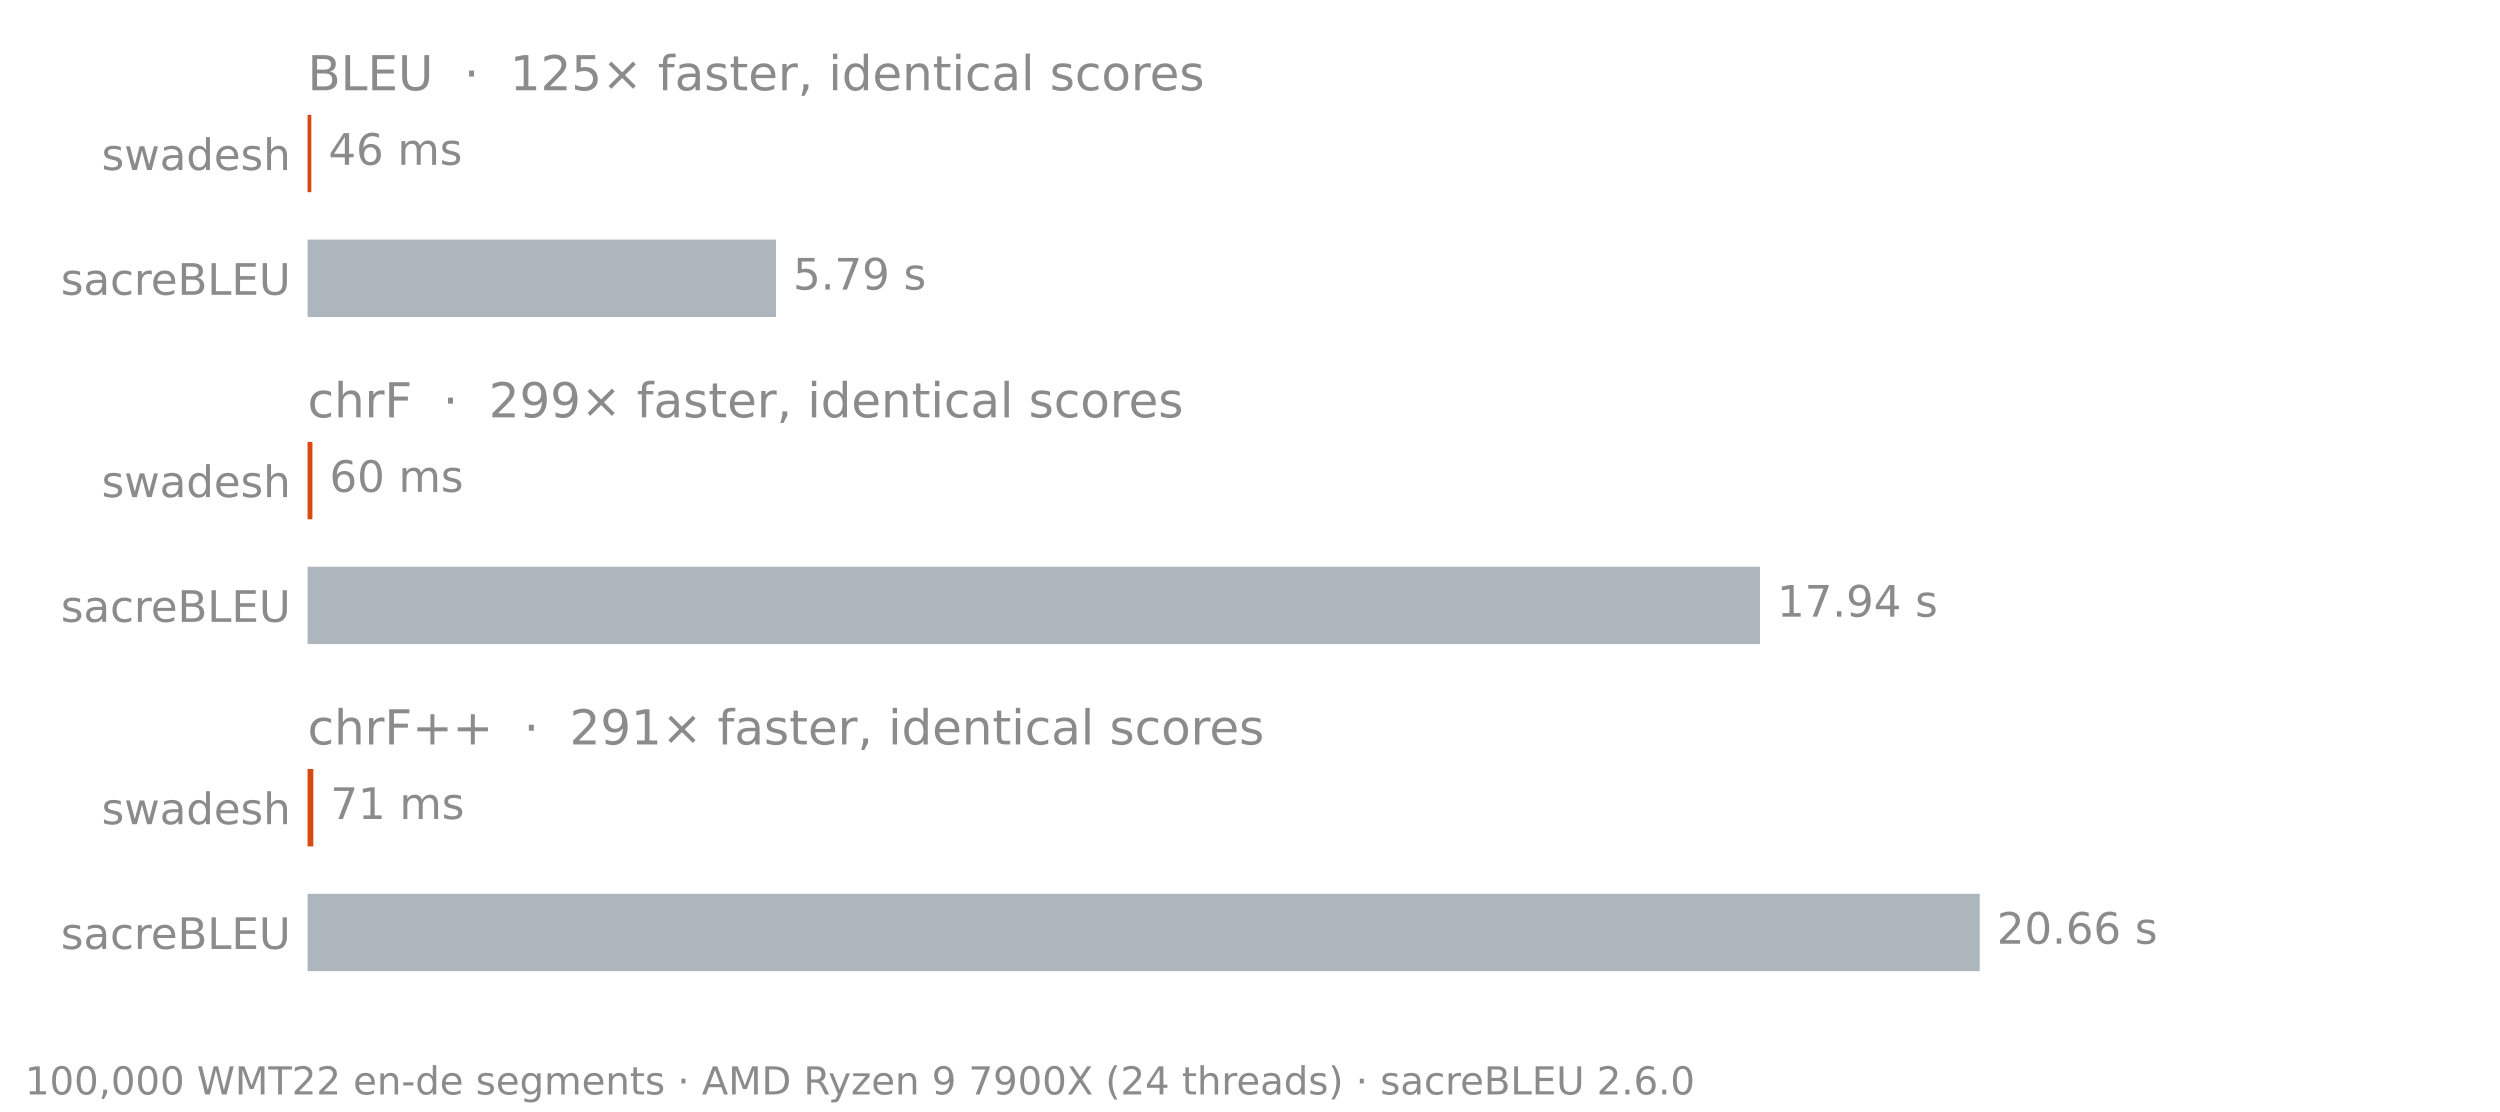
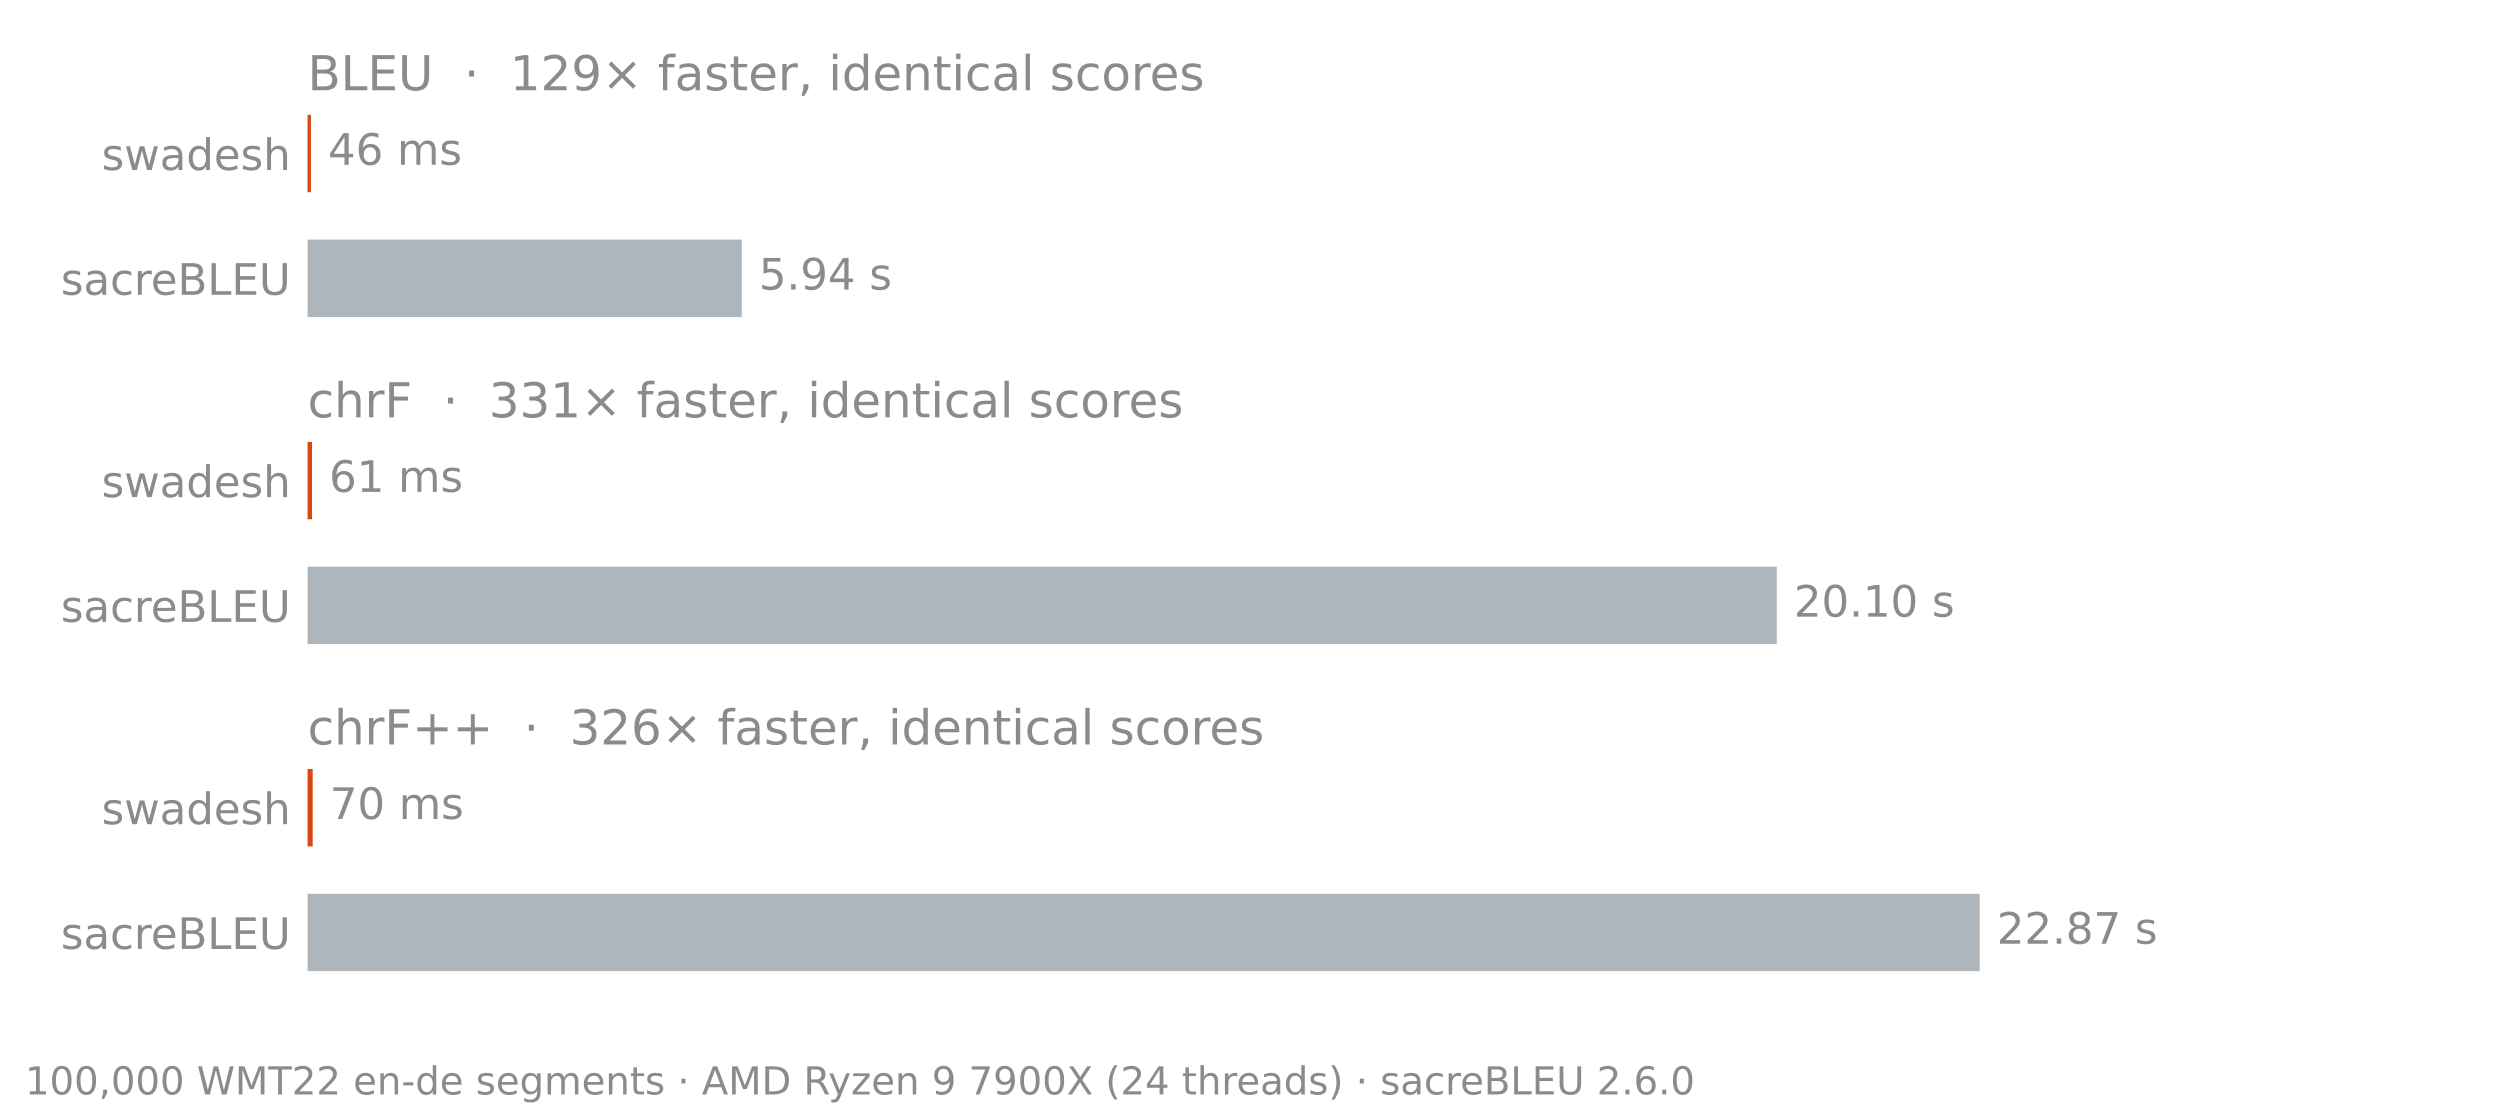
<svg xmlns="http://www.w3.org/2000/svg" xmlns:xlink="http://www.w3.org/1999/xlink" width="518.4pt" height="230.4pt" viewBox="0 0 518.4 230.4" version="1.1">
  <defs>
    <style type="text/css">*{stroke-linejoin: round; stroke-linecap: butt}</style>
  </defs>
  <g id="figure_1">
    <g id="patch_1">
      <path d="M 0 230.4  L 518.4 230.4  L 518.4 0  L 0 0  L 0 230.4  z " style="fill: none" />
    </g>
    <g id="axes_1">
      <g id="patch_2">
        <path d="M 63.778 67.824  L 507.6 67.824  L 507.6 21.72  L 63.778 21.72  L 63.778 67.824  z " style="fill: none" />
      </g>
      <g id="patch_3">
-         <path d="M 63.778 23.816  L 64.552 23.816  L 64.552 39.856  L 63.778 39.856  z " clip-path="url(#pe1944cd70b)" style="fill: #d9480f" />
+         <path d="M 63.778 23.816  L 64.472 23.816  L 64.472 39.856  L 63.778 39.856  z " clip-path="url(#pd4dc7f3eb0)" style="fill: #d9480f" />
      </g>
      <g id="patch_4">
-         <path d="M 63.778 49.688  L 160.907 49.688  L 160.907 65.728  L 63.778 65.728  z " clip-path="url(#pe1944cd70b)" style="fill: #adb5bd" />
+         <path d="M 63.778 49.688  L 153.809 49.688  L 153.809 65.728  L 63.778 65.728  z " clip-path="url(#pd4dc7f3eb0)" style="fill: #adb5bd" />
      </g>
      <g id="matplotlib.axis_1" />
      <g id="matplotlib.axis_2">
        <g id="ytick_1">
          <g id="line2d_1" />
          <g id="text_1">
            <g style="fill: #8b8b8b" transform="translate(21.06984 35.25527) scale(0.09 -0.09)">
              <defs>
                <path id="DejaVuSans-56" d="M 2834 3397  L 2834 2853  Q 2591 2978 2328 3040  Q 2066 3103 1784 3103  Q 1356 3103 1142 2972  Q 928 2841 928 2578  Q 928 2378 1081 2264  Q 1234 2150 1697 2047  L 1894 2003  Q 2506 1872 2764 1633  Q 3022 1394 3022 966  Q 3022 478 2636 193  Q 2250 -91 1575 -91  Q 1294 -91 989 -36  Q 684 19 347 128  L 347 722  Q 666 556 975 473  Q 1284 391 1588 391  Q 1994 391 2212 530  Q 2431 669 2431 922  Q 2431 1156 2273 1281  Q 2116 1406 1581 1522  L 1381 1569  Q 847 1681 609 1914  Q 372 2147 372 2553  Q 372 3047 722 3315  Q 1072 3584 1716 3584  Q 2034 3584 2315 3537  Q 2597 3491 2834 3397  z " transform="scale(0.015625)" />
                <path id="DejaVuSans-5a" d="M 269 3500  L 844 3500  L 1563 769  L 2278 3500  L 2956 3500  L 3675 769  L 4391 3500  L 4966 3500  L 4050 0  L 3372 0  L 2619 2869  L 1863 0  L 1184 0  L 269 3500  z " transform="scale(0.015625)" />
                <path id="DejaVuSans-44" d="M 2194 1759  Q 1497 1759 1228 1600  Q 959 1441 959 1056  Q 959 750 1161 570  Q 1363 391 1709 391  Q 2188 391 2477 730  Q 2766 1069 2766 1631  L 2766 1759  L 2194 1759  z M 3341 1997  L 3341 0  L 2766 0  L 2766 531  Q 2569 213 2275 61  Q 1981 -91 1556 -91  Q 1019 -91 701 211  Q 384 513 384 1019  Q 384 1609 779 1909  Q 1175 2209 1959 2209  L 2766 2209  L 2766 2266  Q 2766 2663 2505 2880  Q 2244 3097 1772 3097  Q 1472 3097 1187 3025  Q 903 2953 641 2809  L 641 3341  Q 956 3463 1253 3523  Q 1550 3584 1831 3584  Q 2591 3584 2966 3190  Q 3341 2797 3341 1997  z " transform="scale(0.015625)" />
                <path id="DejaVuSans-47" d="M 2906 2969  L 2906 4863  L 3481 4863  L 3481 0  L 2906 0  L 2906 525  Q 2725 213 2448 61  Q 2172 -91 1784 -91  Q 1150 -91 751 415  Q 353 922 353 1747  Q 353 2572 751 3078  Q 1150 3584 1784 3584  Q 2172 3584 2448 3432  Q 2725 3281 2906 2969  z M 947 1747  Q 947 1113 1208 752  Q 1469 391 1925 391  Q 2381 391 2643 752  Q 2906 1113 2906 1747  Q 2906 2381 2643 2742  Q 2381 3103 1925 3103  Q 1469 3103 1208 2742  Q 947 2381 947 1747  z " transform="scale(0.015625)" />
                <path id="DejaVuSans-48" d="M 3597 1894  L 3597 1613  L 953 1613  Q 991 1019 1311 708  Q 1631 397 2203 397  Q 2534 397 2845 478  Q 3156 559 3463 722  L 3463 178  Q 3153 47 2828 -22  Q 2503 -91 2169 -91  Q 1331 -91 842 396  Q 353 884 353 1716  Q 353 2575 817 3079  Q 1281 3584 2069 3584  Q 2775 3584 3186 3129  Q 3597 2675 3597 1894  z M 3022 2063  Q 3016 2534 2758 2815  Q 2500 3097 2075 3097  Q 1594 3097 1305 2825  Q 1016 2553 972 2059  L 3022 2063  z " transform="scale(0.015625)" />
                <path id="DejaVuSans-4b" d="M 3513 2113  L 3513 0  L 2938 0  L 2938 2094  Q 2938 2591 2744 2837  Q 2550 3084 2163 3084  Q 1697 3084 1428 2787  Q 1159 2491 1159 1978  L 1159 0  L 581 0  L 581 4863  L 1159 4863  L 1159 2956  Q 1366 3272 1645 3428  Q 1925 3584 2291 3584  Q 2894 3584 3203 3211  Q 3513 2838 3513 2113  z " transform="scale(0.015625)" />
              </defs>
              <use xlink:href="#DejaVuSans-56" />
              <use xlink:href="#DejaVuSans-5a" transform="translate(52.09375 0)" />
              <use xlink:href="#DejaVuSans-44" transform="translate(133.875 0)" />
              <use xlink:href="#DejaVuSans-47" transform="translate(195.1562 0)" />
              <use xlink:href="#DejaVuSans-48" transform="translate(258.6406 0)" />
              <use xlink:href="#DejaVuSans-56" transform="translate(320.1719 0)" />
              <use xlink:href="#DejaVuSans-4b" transform="translate(372.2656 0)" />
            </g>
          </g>
        </g>
        <g id="ytick_2">
          <g id="line2d_2" />
          <g id="text_2">
            <g style="fill: #8b8b8b" transform="translate(12.6225 61.12697) scale(0.09 -0.09)">
              <defs>
                <path id="DejaVuSans-46" d="M 3122 3366  L 3122 2828  Q 2878 2963 2633 3030  Q 2388 3097 2138 3097  Q 1578 3097 1268 2742  Q 959 2388 959 1747  Q 959 1106 1268 751  Q 1578 397 2138 397  Q 2388 397 2633 464  Q 2878 531 3122 666  L 3122 134  Q 2881 22 2623 -34  Q 2366 -91 2075 -91  Q 1284 -91 818 406  Q 353 903 353 1747  Q 353 2603 823 3093  Q 1294 3584 2113 3584  Q 2378 3584 2631 3529  Q 2884 3475 3122 3366  z " transform="scale(0.015625)" />
                <path id="DejaVuSans-55" d="M 2631 2963  Q 2534 3019 2420 3045  Q 2306 3072 2169 3072  Q 1681 3072 1420 2755  Q 1159 2438 1159 1844  L 1159 0  L 581 0  L 581 3500  L 1159 3500  L 1159 2956  Q 1341 3275 1631 3429  Q 1922 3584 2338 3584  Q 2397 3584 2469 3576  Q 2541 3569 2628 3553  L 2631 2963  z " transform="scale(0.015625)" />
                <path id="DejaVuSans-25" d="M 1259 2228  L 1259 519  L 2272 519  Q 2781 519 3026 730  Q 3272 941 3272 1375  Q 3272 1813 3026 2020  Q 2781 2228 2272 2228  L 1259 2228  z M 1259 4147  L 1259 2741  L 2194 2741  Q 2656 2741 2882 2914  Q 3109 3088 3109 3444  Q 3109 3797 2882 3972  Q 2656 4147 2194 4147  L 1259 4147  z M 628 4666  L 2241 4666  Q 2963 4666 3353 4366  Q 3744 4066 3744 3513  Q 3744 3084 3544 2831  Q 3344 2578 2956 2516  Q 3422 2416 3680 2098  Q 3938 1781 3938 1306  Q 3938 681 3513 340  Q 3088 0 2303 0  L 628 0  L 628 4666  z " transform="scale(0.015625)" />
                <path id="DejaVuSans-2f" d="M 628 4666  L 1259 4666  L 1259 531  L 3531 531  L 3531 0  L 628 0  L 628 4666  z " transform="scale(0.015625)" />
                <path id="DejaVuSans-28" d="M 628 4666  L 3578 4666  L 3578 4134  L 1259 4134  L 1259 2753  L 3481 2753  L 3481 2222  L 1259 2222  L 1259 531  L 3634 531  L 3634 0  L 628 0  L 628 4666  z " transform="scale(0.015625)" />
                <path id="DejaVuSans-38" d="M 556 4666  L 1191 4666  L 1191 1831  Q 1191 1081 1462 751  Q 1734 422 2344 422  Q 2950 422 3222 751  Q 3494 1081 3494 1831  L 3494 4666  L 4128 4666  L 4128 1753  Q 4128 841 3676 375  Q 3225 -91 2344 -91  Q 1459 -91 1007 375  Q 556 841 556 1753  L 556 4666  z " transform="scale(0.015625)" />
              </defs>
              <use xlink:href="#DejaVuSans-56" />
              <use xlink:href="#DejaVuSans-44" transform="translate(52.09375 0)" />
              <use xlink:href="#DejaVuSans-46" transform="translate(113.375 0)" />
              <use xlink:href="#DejaVuSans-55" transform="translate(168.3594 0)" />
              <use xlink:href="#DejaVuSans-48" transform="translate(207.2656 0)" />
              <use xlink:href="#DejaVuSans-25" transform="translate(268.7969 0)" />
              <use xlink:href="#DejaVuSans-2f" transform="translate(337.4062 0)" />
              <use xlink:href="#DejaVuSans-28" transform="translate(393.125 0)" />
              <use xlink:href="#DejaVuSans-38" transform="translate(456.3125 0)" />
            </g>
          </g>
        </g>
      </g>
      <g id="text_3">
-         <g style="fill: #8b8b8b" transform="translate(68.10301 34.17386) scale(0.09 -0.09)">
+         <g style="fill: #8b8b8b" transform="translate(68.0227 34.17386) scale(0.09 -0.09)">
          <defs>
            <path id="DejaVuSans-17" d="M 2419 4116  L 825 1625  L 2419 1625  L 2419 4116  z M 2253 4666  L 3047 4666  L 3047 1625  L 3713 1625  L 3713 1100  L 3047 1100  L 3047 0  L 2419 0  L 2419 1100  L 313 1100  L 313 1709  L 2253 4666  z " transform="scale(0.015625)" />
            <path id="DejaVuSans-19" d="M 2113 2584  Q 1688 2584 1439 2293  Q 1191 2003 1191 1497  Q 1191 994 1439 701  Q 1688 409 2113 409  Q 2538 409 2786 701  Q 3034 994 3034 1497  Q 3034 2003 2786 2293  Q 2538 2584 2113 2584  z M 3366 4563  L 3366 3988  Q 3128 4100 2886 4159  Q 2644 4219 2406 4219  Q 1781 4219 1451 3797  Q 1122 3375 1075 2522  Q 1259 2794 1537 2939  Q 1816 3084 2150 3084  Q 2853 3084 3261 2657  Q 3669 2231 3669 1497  Q 3669 778 3244 343  Q 2819 -91 2113 -91  Q 1303 -91 875 529  Q 447 1150 447 2328  Q 447 3434 972 4092  Q 1497 4750 2381 4750  Q 2619 4750 2861 4703  Q 3103 4656 3366 4563  z " transform="scale(0.015625)" />
            <path id="DejaVuSans-3" transform="scale(0.015625)" />
            <path id="DejaVuSans-50" d="M 3328 2828  Q 3544 3216 3844 3400  Q 4144 3584 4550 3584  Q 5097 3584 5394 3201  Q 5691 2819 5691 2113  L 5691 0  L 5113 0  L 5113 2094  Q 5113 2597 4934 2840  Q 4756 3084 4391 3084  Q 3944 3084 3684 2787  Q 3425 2491 3425 1978  L 3425 0  L 2847 0  L 2847 2094  Q 2847 2600 2669 2842  Q 2491 3084 2119 3084  Q 1678 3084 1418 2786  Q 1159 2488 1159 1978  L 1159 0  L 581 0  L 581 3500  L 1159 3500  L 1159 2956  Q 1356 3278 1631 3431  Q 1906 3584 2284 3584  Q 2666 3584 2933 3390  Q 3200 3197 3328 2828  z " transform="scale(0.015625)" />
          </defs>
          <use xlink:href="#DejaVuSans-17" />
          <use xlink:href="#DejaVuSans-19" transform="translate(63.625 0)" />
          <use xlink:href="#DejaVuSans-3" transform="translate(127.25 0)" />
          <use xlink:href="#DejaVuSans-50" transform="translate(159.0312 0)" />
          <use xlink:href="#DejaVuSans-56" transform="translate(256.4375 0)" />
        </g>
      </g>
      <g id="text_4">
-         <g style="fill: #8b8b8b" transform="translate(164.4572 60.04592) scale(0.09 -0.09)">
+         <g style="fill: #8b8b8b" transform="translate(157.3595 60.04592) scale(0.09 -0.09)">
          <defs>
            <path id="DejaVuSans-18" d="M 691 4666  L 3169 4666  L 3169 4134  L 1269 4134  L 1269 2991  Q 1406 3038 1543 3061  Q 1681 3084 1819 3084  Q 2600 3084 3056 2656  Q 3513 2228 3513 1497  Q 3513 744 3044 326  Q 2575 -91 1722 -91  Q 1428 -91 1123 -41  Q 819 9 494 109  L 494 744  Q 775 591 1075 516  Q 1375 441 1709 441  Q 2250 441 2565 725  Q 2881 1009 2881 1497  Q 2881 1984 2565 2268  Q 2250 2553 1709 2553  Q 1456 2553 1204 2497  Q 953 2441 691 2322  L 691 4666  z " transform="scale(0.015625)" />
            <path id="DejaVuSans-11" d="M 684 794  L 1344 794  L 1344 0  L 684 0  L 684 794  z " transform="scale(0.015625)" />
-             <path id="DejaVuSans-1a" d="M 525 4666  L 3525 4666  L 3525 4397  L 1831 0  L 1172 0  L 2766 4134  L 525 4134  L 525 4666  z " transform="scale(0.015625)" />
            <path id="DejaVuSans-1c" d="M 703 97  L 703 672  Q 941 559 1184 500  Q 1428 441 1663 441  Q 2288 441 2617 861  Q 2947 1281 2994 2138  Q 2813 1869 2534 1725  Q 2256 1581 1919 1581  Q 1219 1581 811 2004  Q 403 2428 403 3163  Q 403 3881 828 4315  Q 1253 4750 1959 4750  Q 2769 4750 3195 4129  Q 3622 3509 3622 2328  Q 3622 1225 3098 567  Q 2575 -91 1691 -91  Q 1453 -91 1209 -44  Q 966 3 703 97  z M 1959 2075  Q 2384 2075 2632 2365  Q 2881 2656 2881 3163  Q 2881 3666 2632 3958  Q 2384 4250 1959 4250  Q 1534 4250 1286 3958  Q 1038 3666 1038 3163  Q 1038 2656 1286 2365  Q 1534 2075 1959 2075  z " transform="scale(0.015625)" />
          </defs>
          <use xlink:href="#DejaVuSans-18" />
          <use xlink:href="#DejaVuSans-11" transform="translate(63.625 0)" />
-           <use xlink:href="#DejaVuSans-1a" transform="translate(95.40625 0)" />
-           <use xlink:href="#DejaVuSans-1c" transform="translate(159.0312 0)" />
+           <use xlink:href="#DejaVuSans-1c" transform="translate(95.40625 0)" />
+           <use xlink:href="#DejaVuSans-17" transform="translate(159.0312 0)" />
          <use xlink:href="#DejaVuSans-3" transform="translate(222.6562 0)" />
          <use xlink:href="#DejaVuSans-56" transform="translate(254.4375 0)" />
        </g>
      </g>
      <g id="text_5">
        <g style="fill: #8b8b8b" transform="translate(63.7775 18.72) scale(0.1 -0.1)">
          <defs>
            <path id="DejaVuSans-79" d="M 684 2619  L 1344 2619  L 1344 1825  L 684 1825  L 684 2619  z " transform="scale(0.015625)" />
            <path id="DejaVuSans-14" d="M 794 531  L 1825 531  L 1825 4091  L 703 3866  L 703 4441  L 1819 4666  L 2450 4666  L 2450 531  L 3481 531  L 3481 0  L 794 0  L 794 531  z " transform="scale(0.015625)" />
            <path id="DejaVuSans-15" d="M 1228 531  L 3431 531  L 3431 0  L 469 0  L 469 531  Q 828 903 1448 1529  Q 2069 2156 2228 2338  Q 2531 2678 2651 2914  Q 2772 3150 2772 3378  Q 2772 3750 2511 3984  Q 2250 4219 1831 4219  Q 1534 4219 1204 4116  Q 875 4013 500 3803  L 500 4441  Q 881 4594 1212 4672  Q 1544 4750 1819 4750  Q 2544 4750 2975 4387  Q 3406 4025 3406 3419  Q 3406 3131 3298 2873  Q 3191 2616 2906 2266  Q 2828 2175 2409 1742  Q 1991 1309 1228 531  z " transform="scale(0.015625)" />
            <path id="DejaVuSans-99" d="M 4488 3438  L 3059 2003  L 4488 575  L 4116 197  L 2681 1631  L 1247 197  L 878 575  L 2303 2003  L 878 3438  L 1247 3816  L 2681 2381  L 4116 3816  L 4488 3438  z " transform="scale(0.015625)" />
            <path id="DejaVuSans-49" d="M 2375 4863  L 2375 4384  L 1825 4384  Q 1516 4384 1395 4259  Q 1275 4134 1275 3809  L 1275 3500  L 2222 3500  L 2222 3053  L 1275 3053  L 1275 0  L 697 0  L 697 3053  L 147 3053  L 147 3500  L 697 3500  L 697 3744  Q 697 4328 969 4595  Q 1241 4863 1831 4863  L 2375 4863  z " transform="scale(0.015625)" />
            <path id="DejaVuSans-57" d="M 1172 4494  L 1172 3500  L 2356 3500  L 2356 3053  L 1172 3053  L 1172 1153  Q 1172 725 1289 603  Q 1406 481 1766 481  L 2356 481  L 2356 0  L 1766 0  Q 1100 0 847 248  Q 594 497 594 1153  L 594 3053  L 172 3053  L 172 3500  L 594 3500  L 594 4494  L 1172 4494  z " transform="scale(0.015625)" />
            <path id="DejaVuSans-f" d="M 750 794  L 1409 794  L 1409 256  L 897 -744  L 494 -744  L 750 256  L 750 794  z " transform="scale(0.015625)" />
            <path id="DejaVuSans-4c" d="M 603 3500  L 1178 3500  L 1178 0  L 603 0  L 603 3500  z M 603 4863  L 1178 4863  L 1178 4134  L 603 4134  L 603 4863  z " transform="scale(0.015625)" />
            <path id="DejaVuSans-51" d="M 3513 2113  L 3513 0  L 2938 0  L 2938 2094  Q 2938 2591 2744 2837  Q 2550 3084 2163 3084  Q 1697 3084 1428 2787  Q 1159 2491 1159 1978  L 1159 0  L 581 0  L 581 3500  L 1159 3500  L 1159 2956  Q 1366 3272 1645 3428  Q 1925 3584 2291 3584  Q 2894 3584 3203 3211  Q 3513 2838 3513 2113  z " transform="scale(0.015625)" />
            <path id="DejaVuSans-4f" d="M 603 4863  L 1178 4863  L 1178 0  L 603 0  L 603 4863  z " transform="scale(0.015625)" />
            <path id="DejaVuSans-52" d="M 1959 3097  Q 1497 3097 1228 2736  Q 959 2375 959 1747  Q 959 1119 1226 758  Q 1494 397 1959 397  Q 2419 397 2687 759  Q 2956 1122 2956 1747  Q 2956 2369 2687 2733  Q 2419 3097 1959 3097  z M 1959 3584  Q 2709 3584 3137 3096  Q 3566 2609 3566 1747  Q 3566 888 3137 398  Q 2709 -91 1959 -91  Q 1206 -91 779 398  Q 353 888 353 1747  Q 353 2609 779 3096  Q 1206 3584 1959 3584  z " transform="scale(0.015625)" />
          </defs>
          <use xlink:href="#DejaVuSans-25" />
          <use xlink:href="#DejaVuSans-2f" transform="translate(68.60938 0)" />
          <use xlink:href="#DejaVuSans-28" transform="translate(124.3281 0)" />
          <use xlink:href="#DejaVuSans-38" transform="translate(187.5156 0)" />
          <use xlink:href="#DejaVuSans-3" transform="translate(260.7031 0)" />
          <use xlink:href="#DejaVuSans-3" transform="translate(292.4844 0)" />
          <use xlink:href="#DejaVuSans-79" transform="translate(324.2656 0)" />
          <use xlink:href="#DejaVuSans-3" transform="translate(356.0469 0)" />
          <use xlink:href="#DejaVuSans-3" transform="translate(387.8281 0)" />
          <use xlink:href="#DejaVuSans-14" transform="translate(419.6094 0)" />
          <use xlink:href="#DejaVuSans-15" transform="translate(483.2344 0)" />
-           <use xlink:href="#DejaVuSans-18" transform="translate(546.8594 0)" />
+           <use xlink:href="#DejaVuSans-1c" transform="translate(546.8594 0)" />
          <use xlink:href="#DejaVuSans-99" transform="translate(610.4844 0)" />
          <use xlink:href="#DejaVuSans-3" transform="translate(694.2812 0)" />
          <use xlink:href="#DejaVuSans-49" transform="translate(726.0625 0)" />
          <use xlink:href="#DejaVuSans-44" transform="translate(761.2656 0)" />
          <use xlink:href="#DejaVuSans-56" transform="translate(822.5469 0)" />
          <use xlink:href="#DejaVuSans-57" transform="translate(874.6406 0)" />
          <use xlink:href="#DejaVuSans-48" transform="translate(913.8438 0)" />
          <use xlink:href="#DejaVuSans-55" transform="translate(975.375 0)" />
          <use xlink:href="#DejaVuSans-f" transform="translate(1016.484 0)" />
          <use xlink:href="#DejaVuSans-3" transform="translate(1048.266 0)" />
          <use xlink:href="#DejaVuSans-4c" transform="translate(1080.047 0)" />
          <use xlink:href="#DejaVuSans-47" transform="translate(1107.828 0)" />
          <use xlink:href="#DejaVuSans-48" transform="translate(1171.312 0)" />
          <use xlink:href="#DejaVuSans-51" transform="translate(1232.844 0)" />
          <use xlink:href="#DejaVuSans-57" transform="translate(1296.219 0)" />
          <use xlink:href="#DejaVuSans-4c" transform="translate(1335.422 0)" />
          <use xlink:href="#DejaVuSans-46" transform="translate(1363.203 0)" />
          <use xlink:href="#DejaVuSans-44" transform="translate(1418.188 0)" />
          <use xlink:href="#DejaVuSans-4f" transform="translate(1479.469 0)" />
          <use xlink:href="#DejaVuSans-3" transform="translate(1507.25 0)" />
          <use xlink:href="#DejaVuSans-56" transform="translate(1539.031 0)" />
          <use xlink:href="#DejaVuSans-46" transform="translate(1591.125 0)" />
          <use xlink:href="#DejaVuSans-52" transform="translate(1646.109 0)" />
          <use xlink:href="#DejaVuSans-55" transform="translate(1707.297 0)" />
          <use xlink:href="#DejaVuSans-48" transform="translate(1746.203 0)" />
          <use xlink:href="#DejaVuSans-56" transform="translate(1807.734 0)" />
        </g>
      </g>
    </g>
    <g id="axes_2">
      <g id="patch_5">
        <path d="M 63.778 135.648  L 507.6 135.648  L 507.6 89.544  L 63.778 89.544  L 63.778 135.648  z " style="fill: none" />
      </g>
      <g id="patch_6">
-         <path d="M 63.778 91.64  L 64.783 91.64  L 64.783 107.68  L 63.778 107.68  z " clip-path="url(#pe37b3c8cfa)" style="fill: #d9480f" />
+         <path d="M 63.778 91.64  L 64.695 91.64  L 64.695 107.68  L 63.778 107.68  z " clip-path="url(#p5196b7b3f6)" style="fill: #d9480f" />
      </g>
      <g id="patch_7">
-         <path d="M 63.778 117.512  L 364.944 117.512  L 364.944 133.552  L 63.778 133.552  z " clip-path="url(#pe37b3c8cfa)" style="fill: #adb5bd" />
+         <path d="M 63.778 117.512  L 368.432 117.512  L 368.432 133.552  L 63.778 133.552  z " clip-path="url(#p5196b7b3f6)" style="fill: #adb5bd" />
      </g>
      <g id="matplotlib.axis_3" />
      <g id="matplotlib.axis_4">
        <g id="ytick_3">
          <g id="line2d_3" />
          <g id="text_6">
            <g style="fill: #8b8b8b" transform="translate(21.06984 103.0793) scale(0.09 -0.09)">
              <use xlink:href="#DejaVuSans-56" />
              <use xlink:href="#DejaVuSans-5a" transform="translate(52.09375 0)" />
              <use xlink:href="#DejaVuSans-44" transform="translate(133.875 0)" />
              <use xlink:href="#DejaVuSans-47" transform="translate(195.1562 0)" />
              <use xlink:href="#DejaVuSans-48" transform="translate(258.6406 0)" />
              <use xlink:href="#DejaVuSans-56" transform="translate(320.1719 0)" />
              <use xlink:href="#DejaVuSans-4b" transform="translate(372.2656 0)" />
            </g>
          </g>
        </g>
        <g id="ytick_4">
          <g id="line2d_4" />
          <g id="text_7">
            <g style="fill: #8b8b8b" transform="translate(12.6225 128.951) scale(0.09 -0.09)">
              <use xlink:href="#DejaVuSans-56" />
              <use xlink:href="#DejaVuSans-44" transform="translate(52.09375 0)" />
              <use xlink:href="#DejaVuSans-46" transform="translate(113.375 0)" />
              <use xlink:href="#DejaVuSans-55" transform="translate(168.3594 0)" />
              <use xlink:href="#DejaVuSans-48" transform="translate(207.2656 0)" />
              <use xlink:href="#DejaVuSans-25" transform="translate(268.7969 0)" />
              <use xlink:href="#DejaVuSans-2f" transform="translate(337.4062 0)" />
              <use xlink:href="#DejaVuSans-28" transform="translate(393.125 0)" />
              <use xlink:href="#DejaVuSans-38" transform="translate(456.3125 0)" />
            </g>
          </g>
        </g>
      </g>
      <g id="text_8">
-         <g style="fill: #8b8b8b" transform="translate(68.33356 101.9979) scale(0.09 -0.09)">
-           <defs>
-             <path id="DejaVuSans-13" d="M 2034 4250  Q 1547 4250 1301 3770  Q 1056 3291 1056 2328  Q 1056 1369 1301 889  Q 1547 409 2034 409  Q 2525 409 2770 889  Q 3016 1369 3016 2328  Q 3016 3291 2770 3770  Q 2525 4250 2034 4250  z M 2034 4750  Q 2819 4750 3233 4129  Q 3647 3509 3647 2328  Q 3647 1150 3233 529  Q 2819 -91 2034 -91  Q 1250 -91 836 529  Q 422 1150 422 2328  Q 422 3509 836 4129  Q 1250 4750 2034 4750  z " transform="scale(0.015625)" />
-           </defs>
+         <g style="fill: #8b8b8b" transform="translate(68.24599 101.9979) scale(0.09 -0.09)">
          <use xlink:href="#DejaVuSans-19" />
-           <use xlink:href="#DejaVuSans-13" transform="translate(63.625 0)" />
+           <use xlink:href="#DejaVuSans-14" transform="translate(63.625 0)" />
          <use xlink:href="#DejaVuSans-3" transform="translate(127.25 0)" />
          <use xlink:href="#DejaVuSans-50" transform="translate(159.0312 0)" />
          <use xlink:href="#DejaVuSans-56" transform="translate(256.4375 0)" />
        </g>
      </g>
      <g id="text_9">
-         <g style="fill: #8b8b8b" transform="translate(368.4951 127.8699) scale(0.09 -0.09)">
-           <use xlink:href="#DejaVuSans-14" />
-           <use xlink:href="#DejaVuSans-1a" transform="translate(63.625 0)" />
+         <g style="fill: #8b8b8b" transform="translate(371.9826 127.8699) scale(0.09 -0.09)">
+           <defs>
+             <path id="DejaVuSans-13" d="M 2034 4250  Q 1547 4250 1301 3770  Q 1056 3291 1056 2328  Q 1056 1369 1301 889  Q 1547 409 2034 409  Q 2525 409 2770 889  Q 3016 1369 3016 2328  Q 3016 3291 2770 3770  Q 2525 4250 2034 4250  z M 2034 4750  Q 2819 4750 3233 4129  Q 3647 3509 3647 2328  Q 3647 1150 3233 529  Q 2819 -91 2034 -91  Q 1250 -91 836 529  Q 422 1150 422 2328  Q 422 3509 836 4129  Q 1250 4750 2034 4750  z " transform="scale(0.015625)" />
+           </defs>
+           <use xlink:href="#DejaVuSans-15" />
+           <use xlink:href="#DejaVuSans-13" transform="translate(63.625 0)" />
          <use xlink:href="#DejaVuSans-11" transform="translate(127.25 0)" />
-           <use xlink:href="#DejaVuSans-1c" transform="translate(159.0312 0)" />
-           <use xlink:href="#DejaVuSans-17" transform="translate(222.6562 0)" />
+           <use xlink:href="#DejaVuSans-14" transform="translate(159.0312 0)" />
+           <use xlink:href="#DejaVuSans-13" transform="translate(222.6562 0)" />
          <use xlink:href="#DejaVuSans-3" transform="translate(286.2812 0)" />
          <use xlink:href="#DejaVuSans-56" transform="translate(318.0625 0)" />
        </g>
      </g>
      <g id="text_10">
        <g style="fill: #8b8b8b" transform="translate(63.7775 86.544) scale(0.1 -0.1)">
          <defs>
            <path id="DejaVuSans-29" d="M 628 4666  L 3309 4666  L 3309 4134  L 1259 4134  L 1259 2759  L 3109 2759  L 3109 2228  L 1259 2228  L 1259 0  L 628 0  L 628 4666  z " transform="scale(0.015625)" />
+             <path id="DejaVuSans-16" d="M 2597 2516  Q 3050 2419 3304 2112  Q 3559 1806 3559 1356  Q 3559 666 3084 287  Q 2609 -91 1734 -91  Q 1441 -91 1130 -33  Q 819 25 488 141  L 488 750  Q 750 597 1062 519  Q 1375 441 1716 441  Q 2309 441 2620 675  Q 2931 909 2931 1356  Q 2931 1769 2642 2001  Q 2353 2234 1838 2234  L 1294 2234  L 1294 2753  L 1863 2753  Q 2328 2753 2575 2939  Q 2822 3125 2822 3475  Q 2822 3834 2567 4026  Q 2313 4219 1838 4219  Q 1578 4219 1281 4162  Q 984 4106 628 3988  L 628 4550  Q 988 4650 1302 4700  Q 1616 4750 1894 4750  Q 2613 4750 3031 4423  Q 3450 4097 3450 3541  Q 3450 3153 3228 2886  Q 3006 2619 2597 2516  z " transform="scale(0.015625)" />
          </defs>
          <use xlink:href="#DejaVuSans-46" />
          <use xlink:href="#DejaVuSans-4b" transform="translate(54.98438 0)" />
          <use xlink:href="#DejaVuSans-55" transform="translate(118.3594 0)" />
          <use xlink:href="#DejaVuSans-29" transform="translate(159.4688 0)" />
          <use xlink:href="#DejaVuSans-3" transform="translate(216.9844 0)" />
          <use xlink:href="#DejaVuSans-3" transform="translate(248.7656 0)" />
          <use xlink:href="#DejaVuSans-79" transform="translate(280.5469 0)" />
          <use xlink:href="#DejaVuSans-3" transform="translate(312.3281 0)" />
          <use xlink:href="#DejaVuSans-3" transform="translate(344.1094 0)" />
-           <use xlink:href="#DejaVuSans-15" transform="translate(375.8906 0)" />
-           <use xlink:href="#DejaVuSans-1c" transform="translate(439.5156 0)" />
-           <use xlink:href="#DejaVuSans-1c" transform="translate(503.1406 0)" />
+           <use xlink:href="#DejaVuSans-16" transform="translate(375.8906 0)" />
+           <use xlink:href="#DejaVuSans-16" transform="translate(439.5156 0)" />
+           <use xlink:href="#DejaVuSans-14" transform="translate(503.1406 0)" />
          <use xlink:href="#DejaVuSans-99" transform="translate(566.7656 0)" />
          <use xlink:href="#DejaVuSans-3" transform="translate(650.5625 0)" />
          <use xlink:href="#DejaVuSans-49" transform="translate(682.3438 0)" />
          <use xlink:href="#DejaVuSans-44" transform="translate(717.5469 0)" />
          <use xlink:href="#DejaVuSans-56" transform="translate(778.8281 0)" />
          <use xlink:href="#DejaVuSans-57" transform="translate(830.9219 0)" />
          <use xlink:href="#DejaVuSans-48" transform="translate(870.125 0)" />
          <use xlink:href="#DejaVuSans-55" transform="translate(931.6562 0)" />
          <use xlink:href="#DejaVuSans-f" transform="translate(972.7656 0)" />
          <use xlink:href="#DejaVuSans-3" transform="translate(1004.547 0)" />
          <use xlink:href="#DejaVuSans-4c" transform="translate(1036.328 0)" />
          <use xlink:href="#DejaVuSans-47" transform="translate(1064.109 0)" />
          <use xlink:href="#DejaVuSans-48" transform="translate(1127.594 0)" />
          <use xlink:href="#DejaVuSans-51" transform="translate(1189.125 0)" />
          <use xlink:href="#DejaVuSans-57" transform="translate(1252.5 0)" />
          <use xlink:href="#DejaVuSans-4c" transform="translate(1291.703 0)" />
          <use xlink:href="#DejaVuSans-46" transform="translate(1319.484 0)" />
          <use xlink:href="#DejaVuSans-44" transform="translate(1374.469 0)" />
          <use xlink:href="#DejaVuSans-4f" transform="translate(1435.75 0)" />
          <use xlink:href="#DejaVuSans-3" transform="translate(1463.531 0)" />
          <use xlink:href="#DejaVuSans-56" transform="translate(1495.312 0)" />
          <use xlink:href="#DejaVuSans-46" transform="translate(1547.406 0)" />
          <use xlink:href="#DejaVuSans-52" transform="translate(1602.391 0)" />
          <use xlink:href="#DejaVuSans-55" transform="translate(1663.578 0)" />
          <use xlink:href="#DejaVuSans-48" transform="translate(1702.484 0)" />
          <use xlink:href="#DejaVuSans-56" transform="translate(1764.016 0)" />
        </g>
      </g>
    </g>
    <g id="axes_3">
      <g id="patch_8">
        <path d="M 63.778 203.472  L 507.6 203.472  L 507.6 157.368  L 63.778 157.368  L 63.778 203.472  z " style="fill: none" />
      </g>
      <g id="patch_9">
-         <path d="M 63.778 159.464  L 64.969 159.464  L 64.969 175.504  L 63.778 175.504  z " clip-path="url(#p82bc46c0a7)" style="fill: #d9480f" />
+         <path d="M 63.778 159.464  L 64.838 159.464  L 64.838 175.504  L 63.778 175.504  z " clip-path="url(#pe517d82072)" style="fill: #d9480f" />
      </g>
      <g id="patch_10">
-         <path d="M 63.778 185.336  L 410.514 185.336  L 410.514 201.376  L 63.778 201.376  z " clip-path="url(#p82bc46c0a7)" style="fill: #adb5bd" />
+         <path d="M 63.778 185.336  L 410.514 185.336  L 410.514 201.376  L 63.778 201.376  z " clip-path="url(#pe517d82072)" style="fill: #adb5bd" />
      </g>
      <g id="matplotlib.axis_5" />
      <g id="matplotlib.axis_6">
        <g id="ytick_5">
          <g id="line2d_5" />
          <g id="text_11">
            <g style="fill: #8b8b8b" transform="translate(21.06984 170.9033) scale(0.09 -0.09)">
              <use xlink:href="#DejaVuSans-56" />
              <use xlink:href="#DejaVuSans-5a" transform="translate(52.09375 0)" />
              <use xlink:href="#DejaVuSans-44" transform="translate(133.875 0)" />
              <use xlink:href="#DejaVuSans-47" transform="translate(195.1562 0)" />
              <use xlink:href="#DejaVuSans-48" transform="translate(258.6406 0)" />
              <use xlink:href="#DejaVuSans-56" transform="translate(320.1719 0)" />
              <use xlink:href="#DejaVuSans-4b" transform="translate(372.2656 0)" />
            </g>
          </g>
        </g>
        <g id="ytick_6">
          <g id="line2d_6" />
          <g id="text_12">
            <g style="fill: #8b8b8b" transform="translate(12.6225 196.775) scale(0.09 -0.09)">
              <use xlink:href="#DejaVuSans-56" />
              <use xlink:href="#DejaVuSans-44" transform="translate(52.09375 0)" />
              <use xlink:href="#DejaVuSans-46" transform="translate(113.375 0)" />
              <use xlink:href="#DejaVuSans-55" transform="translate(168.3594 0)" />
              <use xlink:href="#DejaVuSans-48" transform="translate(207.2656 0)" />
              <use xlink:href="#DejaVuSans-25" transform="translate(268.7969 0)" />
              <use xlink:href="#DejaVuSans-2f" transform="translate(337.4062 0)" />
              <use xlink:href="#DejaVuSans-28" transform="translate(393.125 0)" />
              <use xlink:href="#DejaVuSans-38" transform="translate(456.3125 0)" />
            </g>
          </g>
        </g>
      </g>
      <g id="text_13">
-         <g style="fill: #8b8b8b" transform="translate(68.51939 169.8219) scale(0.09 -0.09)">
+         <g style="fill: #8b8b8b" transform="translate(68.38874 169.8219) scale(0.09 -0.09)">
+           <defs>
+             <path id="DejaVuSans-1a" d="M 525 4666  L 3525 4666  L 3525 4397  L 1831 0  L 1172 0  L 2766 4134  L 525 4134  L 525 4666  z " transform="scale(0.015625)" />
+           </defs>
          <use xlink:href="#DejaVuSans-1a" />
-           <use xlink:href="#DejaVuSans-14" transform="translate(63.625 0)" />
+           <use xlink:href="#DejaVuSans-13" transform="translate(63.625 0)" />
          <use xlink:href="#DejaVuSans-3" transform="translate(127.25 0)" />
          <use xlink:href="#DejaVuSans-50" transform="translate(159.0312 0)" />
          <use xlink:href="#DejaVuSans-56" transform="translate(256.4375 0)" />
        </g>
      </g>
      <g id="text_14">
        <g style="fill: #8b8b8b" transform="translate(414.0644 195.6939) scale(0.09 -0.09)">
+           <defs>
+             <path id="DejaVuSans-1b" d="M 2034 2216  Q 1584 2216 1326 1975  Q 1069 1734 1069 1313  Q 1069 891 1326 650  Q 1584 409 2034 409  Q 2484 409 2743 651  Q 3003 894 3003 1313  Q 3003 1734 2745 1975  Q 2488 2216 2034 2216  z M 1403 2484  Q 997 2584 770 2862  Q 544 3141 544 3541  Q 544 4100 942 4425  Q 1341 4750 2034 4750  Q 2731 4750 3128 4425  Q 3525 4100 3525 3541  Q 3525 3141 3298 2862  Q 3072 2584 2669 2484  Q 3125 2378 3379 2068  Q 3634 1759 3634 1313  Q 3634 634 3220 271  Q 2806 -91 2034 -91  Q 1263 -91 848 271  Q 434 634 434 1313  Q 434 1759 690 2068  Q 947 2378 1403 2484  z M 1172 3481  Q 1172 3119 1398 2916  Q 1625 2713 2034 2713  Q 2441 2713 2670 2916  Q 2900 3119 2900 3481  Q 2900 3844 2670 4047  Q 2441 4250 2034 4250  Q 1625 4250 1398 4047  Q 1172 3844 1172 3481  z " transform="scale(0.015625)" />
+           </defs>
          <use xlink:href="#DejaVuSans-15" />
-           <use xlink:href="#DejaVuSans-13" transform="translate(63.625 0)" />
+           <use xlink:href="#DejaVuSans-15" transform="translate(63.625 0)" />
          <use xlink:href="#DejaVuSans-11" transform="translate(127.25 0)" />
-           <use xlink:href="#DejaVuSans-19" transform="translate(159.0312 0)" />
-           <use xlink:href="#DejaVuSans-19" transform="translate(222.6562 0)" />
+           <use xlink:href="#DejaVuSans-1b" transform="translate(159.0312 0)" />
+           <use xlink:href="#DejaVuSans-1a" transform="translate(222.6562 0)" />
          <use xlink:href="#DejaVuSans-3" transform="translate(286.2812 0)" />
          <use xlink:href="#DejaVuSans-56" transform="translate(318.0625 0)" />
        </g>
      </g>
      <g id="text_15">
        <g style="fill: #8b8b8b" transform="translate(63.7775 154.368) scale(0.1 -0.1)">
          <defs>
            <path id="DejaVuSans-e" d="M 2944 4013  L 2944 2272  L 4684 2272  L 4684 1741  L 2944 1741  L 2944 0  L 2419 0  L 2419 1741  L 678 1741  L 678 2272  L 2419 2272  L 2419 4013  L 2944 4013  z " transform="scale(0.015625)" />
          </defs>
          <use xlink:href="#DejaVuSans-46" />
          <use xlink:href="#DejaVuSans-4b" transform="translate(54.98438 0)" />
          <use xlink:href="#DejaVuSans-55" transform="translate(118.3594 0)" />
          <use xlink:href="#DejaVuSans-29" transform="translate(159.4688 0)" />
          <use xlink:href="#DejaVuSans-e" transform="translate(216.9844 0)" />
          <use xlink:href="#DejaVuSans-e" transform="translate(300.7812 0)" />
          <use xlink:href="#DejaVuSans-3" transform="translate(384.5781 0)" />
          <use xlink:href="#DejaVuSans-3" transform="translate(416.3594 0)" />
          <use xlink:href="#DejaVuSans-79" transform="translate(448.1406 0)" />
          <use xlink:href="#DejaVuSans-3" transform="translate(479.9219 0)" />
          <use xlink:href="#DejaVuSans-3" transform="translate(511.7031 0)" />
-           <use xlink:href="#DejaVuSans-15" transform="translate(543.4844 0)" />
-           <use xlink:href="#DejaVuSans-1c" transform="translate(607.1094 0)" />
-           <use xlink:href="#DejaVuSans-14" transform="translate(670.7344 0)" />
+           <use xlink:href="#DejaVuSans-16" transform="translate(543.4844 0)" />
+           <use xlink:href="#DejaVuSans-15" transform="translate(607.1094 0)" />
+           <use xlink:href="#DejaVuSans-19" transform="translate(670.7344 0)" />
          <use xlink:href="#DejaVuSans-99" transform="translate(734.3594 0)" />
          <use xlink:href="#DejaVuSans-3" transform="translate(818.1562 0)" />
          <use xlink:href="#DejaVuSans-49" transform="translate(849.9375 0)" />
          <use xlink:href="#DejaVuSans-44" transform="translate(885.1406 0)" />
          <use xlink:href="#DejaVuSans-56" transform="translate(946.4219 0)" />
          <use xlink:href="#DejaVuSans-57" transform="translate(998.5156 0)" />
          <use xlink:href="#DejaVuSans-48" transform="translate(1037.719 0)" />
          <use xlink:href="#DejaVuSans-55" transform="translate(1099.25 0)" />
          <use xlink:href="#DejaVuSans-f" transform="translate(1140.359 0)" />
          <use xlink:href="#DejaVuSans-3" transform="translate(1172.141 0)" />
          <use xlink:href="#DejaVuSans-4c" transform="translate(1203.922 0)" />
          <use xlink:href="#DejaVuSans-47" transform="translate(1231.703 0)" />
          <use xlink:href="#DejaVuSans-48" transform="translate(1295.188 0)" />
          <use xlink:href="#DejaVuSans-51" transform="translate(1356.719 0)" />
          <use xlink:href="#DejaVuSans-57" transform="translate(1420.094 0)" />
          <use xlink:href="#DejaVuSans-4c" transform="translate(1459.297 0)" />
          <use xlink:href="#DejaVuSans-46" transform="translate(1487.078 0)" />
          <use xlink:href="#DejaVuSans-44" transform="translate(1542.062 0)" />
          <use xlink:href="#DejaVuSans-4f" transform="translate(1603.344 0)" />
          <use xlink:href="#DejaVuSans-3" transform="translate(1631.125 0)" />
          <use xlink:href="#DejaVuSans-56" transform="translate(1662.906 0)" />
          <use xlink:href="#DejaVuSans-46" transform="translate(1715 0)" />
          <use xlink:href="#DejaVuSans-52" transform="translate(1769.984 0)" />
          <use xlink:href="#DejaVuSans-55" transform="translate(1831.172 0)" />
          <use xlink:href="#DejaVuSans-48" transform="translate(1870.078 0)" />
          <use xlink:href="#DejaVuSans-56" transform="translate(1931.609 0)" />
        </g>
      </g>
    </g>
    <g id="text_16">
      <g style="fill: #8b8b8b" transform="translate(5.184 226.944) scale(0.08 -0.08)">
        <defs>
          <path id="DejaVuSans-3a" d="M 213 4666  L 850 4666  L 1831 722  L 2809 4666  L 3519 4666  L 4500 722  L 5478 4666  L 6119 4666  L 4947 0  L 4153 0  L 3169 4050  L 2175 0  L 1381 0  L 213 4666  z " transform="scale(0.015625)" />
          <path id="DejaVuSans-30" d="M 628 4666  L 1569 4666  L 2759 1491  L 3956 4666  L 4897 4666  L 4897 0  L 4281 0  L 4281 4097  L 3078 897  L 2444 897  L 1241 4097  L 1241 0  L 628 0  L 628 4666  z " transform="scale(0.015625)" />
          <path id="DejaVuSans-37" d="M -19 4666  L 3928 4666  L 3928 4134  L 2272 4134  L 2272 0  L 1638 0  L 1638 4134  L -19 4134  L -19 4666  z " transform="scale(0.015625)" />
          <path id="DejaVuSans-10" d="M 313 2009  L 1997 2009  L 1997 1497  L 313 1497  L 313 2009  z " transform="scale(0.015625)" />
          <path id="DejaVuSans-4a" d="M 2906 1791  Q 2906 2416 2648 2759  Q 2391 3103 1925 3103  Q 1463 3103 1205 2759  Q 947 2416 947 1791  Q 947 1169 1205 825  Q 1463 481 1925 481  Q 2391 481 2648 825  Q 2906 1169 2906 1791  z M 3481 434  Q 3481 -459 3084 -895  Q 2688 -1331 1869 -1331  Q 1566 -1331 1297 -1286  Q 1028 -1241 775 -1147  L 775 -588  Q 1028 -725 1275 -790  Q 1522 -856 1778 -856  Q 2344 -856 2625 -561  Q 2906 -266 2906 331  L 2906 616  Q 2728 306 2450 153  Q 2172 0 1784 0  Q 1141 0 747 490  Q 353 981 353 1791  Q 353 2603 747 3093  Q 1141 3584 1784 3584  Q 2172 3584 2450 3431  Q 2728 3278 2906 2969  L 2906 3500  L 3481 3500  L 3481 434  z " transform="scale(0.015625)" />
          <path id="DejaVuSans-24" d="M 2188 4044  L 1331 1722  L 3047 1722  L 2188 4044  z M 1831 4666  L 2547 4666  L 4325 0  L 3669 0  L 3244 1197  L 1141 1197  L 716 0  L 50 0  L 1831 4666  z " transform="scale(0.015625)" />
          <path id="DejaVuSans-27" d="M 1259 4147  L 1259 519  L 2022 519  Q 2988 519 3436 956  Q 3884 1394 3884 2338  Q 3884 3275 3436 3711  Q 2988 4147 2022 4147  L 1259 4147  z M 628 4666  L 1925 4666  Q 3281 4666 3915 4102  Q 4550 3538 4550 2338  Q 4550 1131 3912 565  Q 3275 0 1925 0  L 628 0  L 628 4666  z " transform="scale(0.015625)" />
          <path id="DejaVuSans-35" d="M 2841 2188  Q 3044 2119 3236 1894  Q 3428 1669 3622 1275  L 4263 0  L 3584 0  L 2988 1197  Q 2756 1666 2539 1819  Q 2322 1972 1947 1972  L 1259 1972  L 1259 0  L 628 0  L 628 4666  L 2053 4666  Q 2853 4666 3247 4331  Q 3641 3997 3641 3322  Q 3641 2881 3436 2590  Q 3231 2300 2841 2188  z M 1259 4147  L 1259 2491  L 2053 2491  Q 2509 2491 2742 2702  Q 2975 2913 2975 3322  Q 2975 3731 2742 3939  Q 2509 4147 2053 4147  L 1259 4147  z " transform="scale(0.015625)" />
          <path id="DejaVuSans-5c" d="M 2059 -325  Q 1816 -950 1584 -1140  Q 1353 -1331 966 -1331  L 506 -1331  L 506 -850  L 844 -850  Q 1081 -850 1212 -737  Q 1344 -625 1503 -206  L 1606 56  L 191 3500  L 800 3500  L 1894 763  L 2988 3500  L 3597 3500  L 2059 -325  z " transform="scale(0.015625)" />
          <path id="DejaVuSans-5d" d="M 353 3500  L 3084 3500  L 3084 2975  L 922 459  L 3084 459  L 3084 0  L 275 0  L 275 525  L 2438 3041  L 353 3041  L 353 3500  z " transform="scale(0.015625)" />
          <path id="DejaVuSans-3b" d="M 403 4666  L 1081 4666  L 2241 2931  L 3406 4666  L 4084 4666  L 2584 2425  L 4184 0  L 3506 0  L 2194 1984  L 872 0  L 191 0  L 1856 2491  L 403 4666  z " transform="scale(0.015625)" />
          <path id="DejaVuSans-b" d="M 1984 4856  Q 1566 4138 1362 3434  Q 1159 2731 1159 2009  Q 1159 1288 1364 580  Q 1569 -128 1984 -844  L 1484 -844  Q 1016 -109 783 600  Q 550 1309 550 2009  Q 550 2706 781 3412  Q 1013 4119 1484 4856  L 1984 4856  z " transform="scale(0.015625)" />
          <path id="DejaVuSans-c" d="M 513 4856  L 1013 4856  Q 1481 4119 1714 3412  Q 1947 2706 1947 2009  Q 1947 1309 1714 600  Q 1481 -109 1013 -844  L 513 -844  Q 928 -128 1133 580  Q 1338 1288 1338 2009  Q 1338 2731 1133 3434  Q 928 4138 513 4856  z " transform="scale(0.015625)" />
        </defs>
        <use xlink:href="#DejaVuSans-14" />
        <use xlink:href="#DejaVuSans-13" transform="translate(63.625 0)" />
        <use xlink:href="#DejaVuSans-13" transform="translate(127.25 0)" />
        <use xlink:href="#DejaVuSans-f" transform="translate(190.875 0)" />
        <use xlink:href="#DejaVuSans-13" transform="translate(222.6562 0)" />
        <use xlink:href="#DejaVuSans-13" transform="translate(286.2812 0)" />
        <use xlink:href="#DejaVuSans-13" transform="translate(349.9062 0)" />
        <use xlink:href="#DejaVuSans-3" transform="translate(413.5312 0)" />
        <use xlink:href="#DejaVuSans-3a" transform="translate(445.3125 0)" />
        <use xlink:href="#DejaVuSans-30" transform="translate(544.1875 0)" />
        <use xlink:href="#DejaVuSans-37" transform="translate(630.4688 0)" />
        <use xlink:href="#DejaVuSans-15" transform="translate(691.5469 0)" />
        <use xlink:href="#DejaVuSans-15" transform="translate(755.1719 0)" />
        <use xlink:href="#DejaVuSans-3" transform="translate(818.7969 0)" />
        <use xlink:href="#DejaVuSans-48" transform="translate(850.5781 0)" />
        <use xlink:href="#DejaVuSans-51" transform="translate(912.1094 0)" />
        <use xlink:href="#DejaVuSans-10" transform="translate(975.4844 0)" />
        <use xlink:href="#DejaVuSans-47" transform="translate(1011.562 0)" />
        <use xlink:href="#DejaVuSans-48" transform="translate(1075.047 0)" />
        <use xlink:href="#DejaVuSans-3" transform="translate(1136.578 0)" />
        <use xlink:href="#DejaVuSans-56" transform="translate(1168.359 0)" />
        <use xlink:href="#DejaVuSans-48" transform="translate(1220.453 0)" />
        <use xlink:href="#DejaVuSans-4a" transform="translate(1281.984 0)" />
        <use xlink:href="#DejaVuSans-50" transform="translate(1345.469 0)" />
        <use xlink:href="#DejaVuSans-48" transform="translate(1442.875 0)" />
        <use xlink:href="#DejaVuSans-51" transform="translate(1504.406 0)" />
        <use xlink:href="#DejaVuSans-57" transform="translate(1567.781 0)" />
        <use xlink:href="#DejaVuSans-56" transform="translate(1606.984 0)" />
        <use xlink:href="#DejaVuSans-3" transform="translate(1659.078 0)" />
        <use xlink:href="#DejaVuSans-79" transform="translate(1690.859 0)" />
        <use xlink:href="#DejaVuSans-3" transform="translate(1722.641 0)" />
        <use xlink:href="#DejaVuSans-24" transform="translate(1754.422 0)" />
        <use xlink:href="#DejaVuSans-30" transform="translate(1822.828 0)" />
        <use xlink:href="#DejaVuSans-27" transform="translate(1909.109 0)" />
        <use xlink:href="#DejaVuSans-3" transform="translate(1986.109 0)" />
        <use xlink:href="#DejaVuSans-35" transform="translate(2017.891 0)" />
        <use xlink:href="#DejaVuSans-5c" transform="translate(2081.906 0)" />
        <use xlink:href="#DejaVuSans-5d" transform="translate(2141.094 0)" />
        <use xlink:href="#DejaVuSans-48" transform="translate(2193.578 0)" />
        <use xlink:href="#DejaVuSans-51" transform="translate(2255.109 0)" />
        <use xlink:href="#DejaVuSans-3" transform="translate(2318.484 0)" />
        <use xlink:href="#DejaVuSans-1c" transform="translate(2350.266 0)" />
        <use xlink:href="#DejaVuSans-3" transform="translate(2413.891 0)" />
        <use xlink:href="#DejaVuSans-1a" transform="translate(2445.672 0)" />
        <use xlink:href="#DejaVuSans-1c" transform="translate(2509.297 0)" />
        <use xlink:href="#DejaVuSans-13" transform="translate(2572.922 0)" />
        <use xlink:href="#DejaVuSans-13" transform="translate(2636.547 0)" />
        <use xlink:href="#DejaVuSans-3b" transform="translate(2700.172 0)" />
        <use xlink:href="#DejaVuSans-3" transform="translate(2768.672 0)" />
        <use xlink:href="#DejaVuSans-b" transform="translate(2800.453 0)" />
        <use xlink:href="#DejaVuSans-15" transform="translate(2839.469 0)" />
        <use xlink:href="#DejaVuSans-17" transform="translate(2903.094 0)" />
        <use xlink:href="#DejaVuSans-3" transform="translate(2966.719 0)" />
        <use xlink:href="#DejaVuSans-57" transform="translate(2998.5 0)" />
        <use xlink:href="#DejaVuSans-4b" transform="translate(3037.703 0)" />
        <use xlink:href="#DejaVuSans-55" transform="translate(3101.078 0)" />
        <use xlink:href="#DejaVuSans-48" transform="translate(3139.984 0)" />
        <use xlink:href="#DejaVuSans-44" transform="translate(3201.516 0)" />
        <use xlink:href="#DejaVuSans-47" transform="translate(3262.797 0)" />
        <use xlink:href="#DejaVuSans-56" transform="translate(3326.281 0)" />
        <use xlink:href="#DejaVuSans-c" transform="translate(3378.375 0)" />
        <use xlink:href="#DejaVuSans-3" transform="translate(3417.391 0)" />
        <use xlink:href="#DejaVuSans-79" transform="translate(3449.172 0)" />
        <use xlink:href="#DejaVuSans-3" transform="translate(3480.953 0)" />
        <use xlink:href="#DejaVuSans-56" transform="translate(3512.734 0)" />
        <use xlink:href="#DejaVuSans-44" transform="translate(3564.828 0)" />
        <use xlink:href="#DejaVuSans-46" transform="translate(3626.109 0)" />
        <use xlink:href="#DejaVuSans-55" transform="translate(3681.094 0)" />
        <use xlink:href="#DejaVuSans-48" transform="translate(3720 0)" />
        <use xlink:href="#DejaVuSans-25" transform="translate(3781.531 0)" />
        <use xlink:href="#DejaVuSans-2f" transform="translate(3850.141 0)" />
        <use xlink:href="#DejaVuSans-28" transform="translate(3905.859 0)" />
        <use xlink:href="#DejaVuSans-38" transform="translate(3969.047 0)" />
        <use xlink:href="#DejaVuSans-3" transform="translate(4042.234 0)" />
        <use xlink:href="#DejaVuSans-15" transform="translate(4074.016 0)" />
        <use xlink:href="#DejaVuSans-11" transform="translate(4137.641 0)" />
        <use xlink:href="#DejaVuSans-19" transform="translate(4169.422 0)" />
        <use xlink:href="#DejaVuSans-11" transform="translate(4233.047 0)" />
        <use xlink:href="#DejaVuSans-13" transform="translate(4264.828 0)" />
      </g>
    </g>
  </g>
  <defs>
-     <clipPath id="pe1944cd70b">
+     <clipPath id="pd4dc7f3eb0">
      <rect x="63.778" y="21.72" width="443.822" height="46.104" />
    </clipPath>
-     <clipPath id="pe37b3c8cfa">
+     <clipPath id="p5196b7b3f6">
      <rect x="63.778" y="89.544" width="443.822" height="46.104" />
    </clipPath>
-     <clipPath id="p82bc46c0a7">
+     <clipPath id="pe517d82072">
      <rect x="63.778" y="157.368" width="443.822" height="46.104" />
    </clipPath>
  </defs>
</svg>
